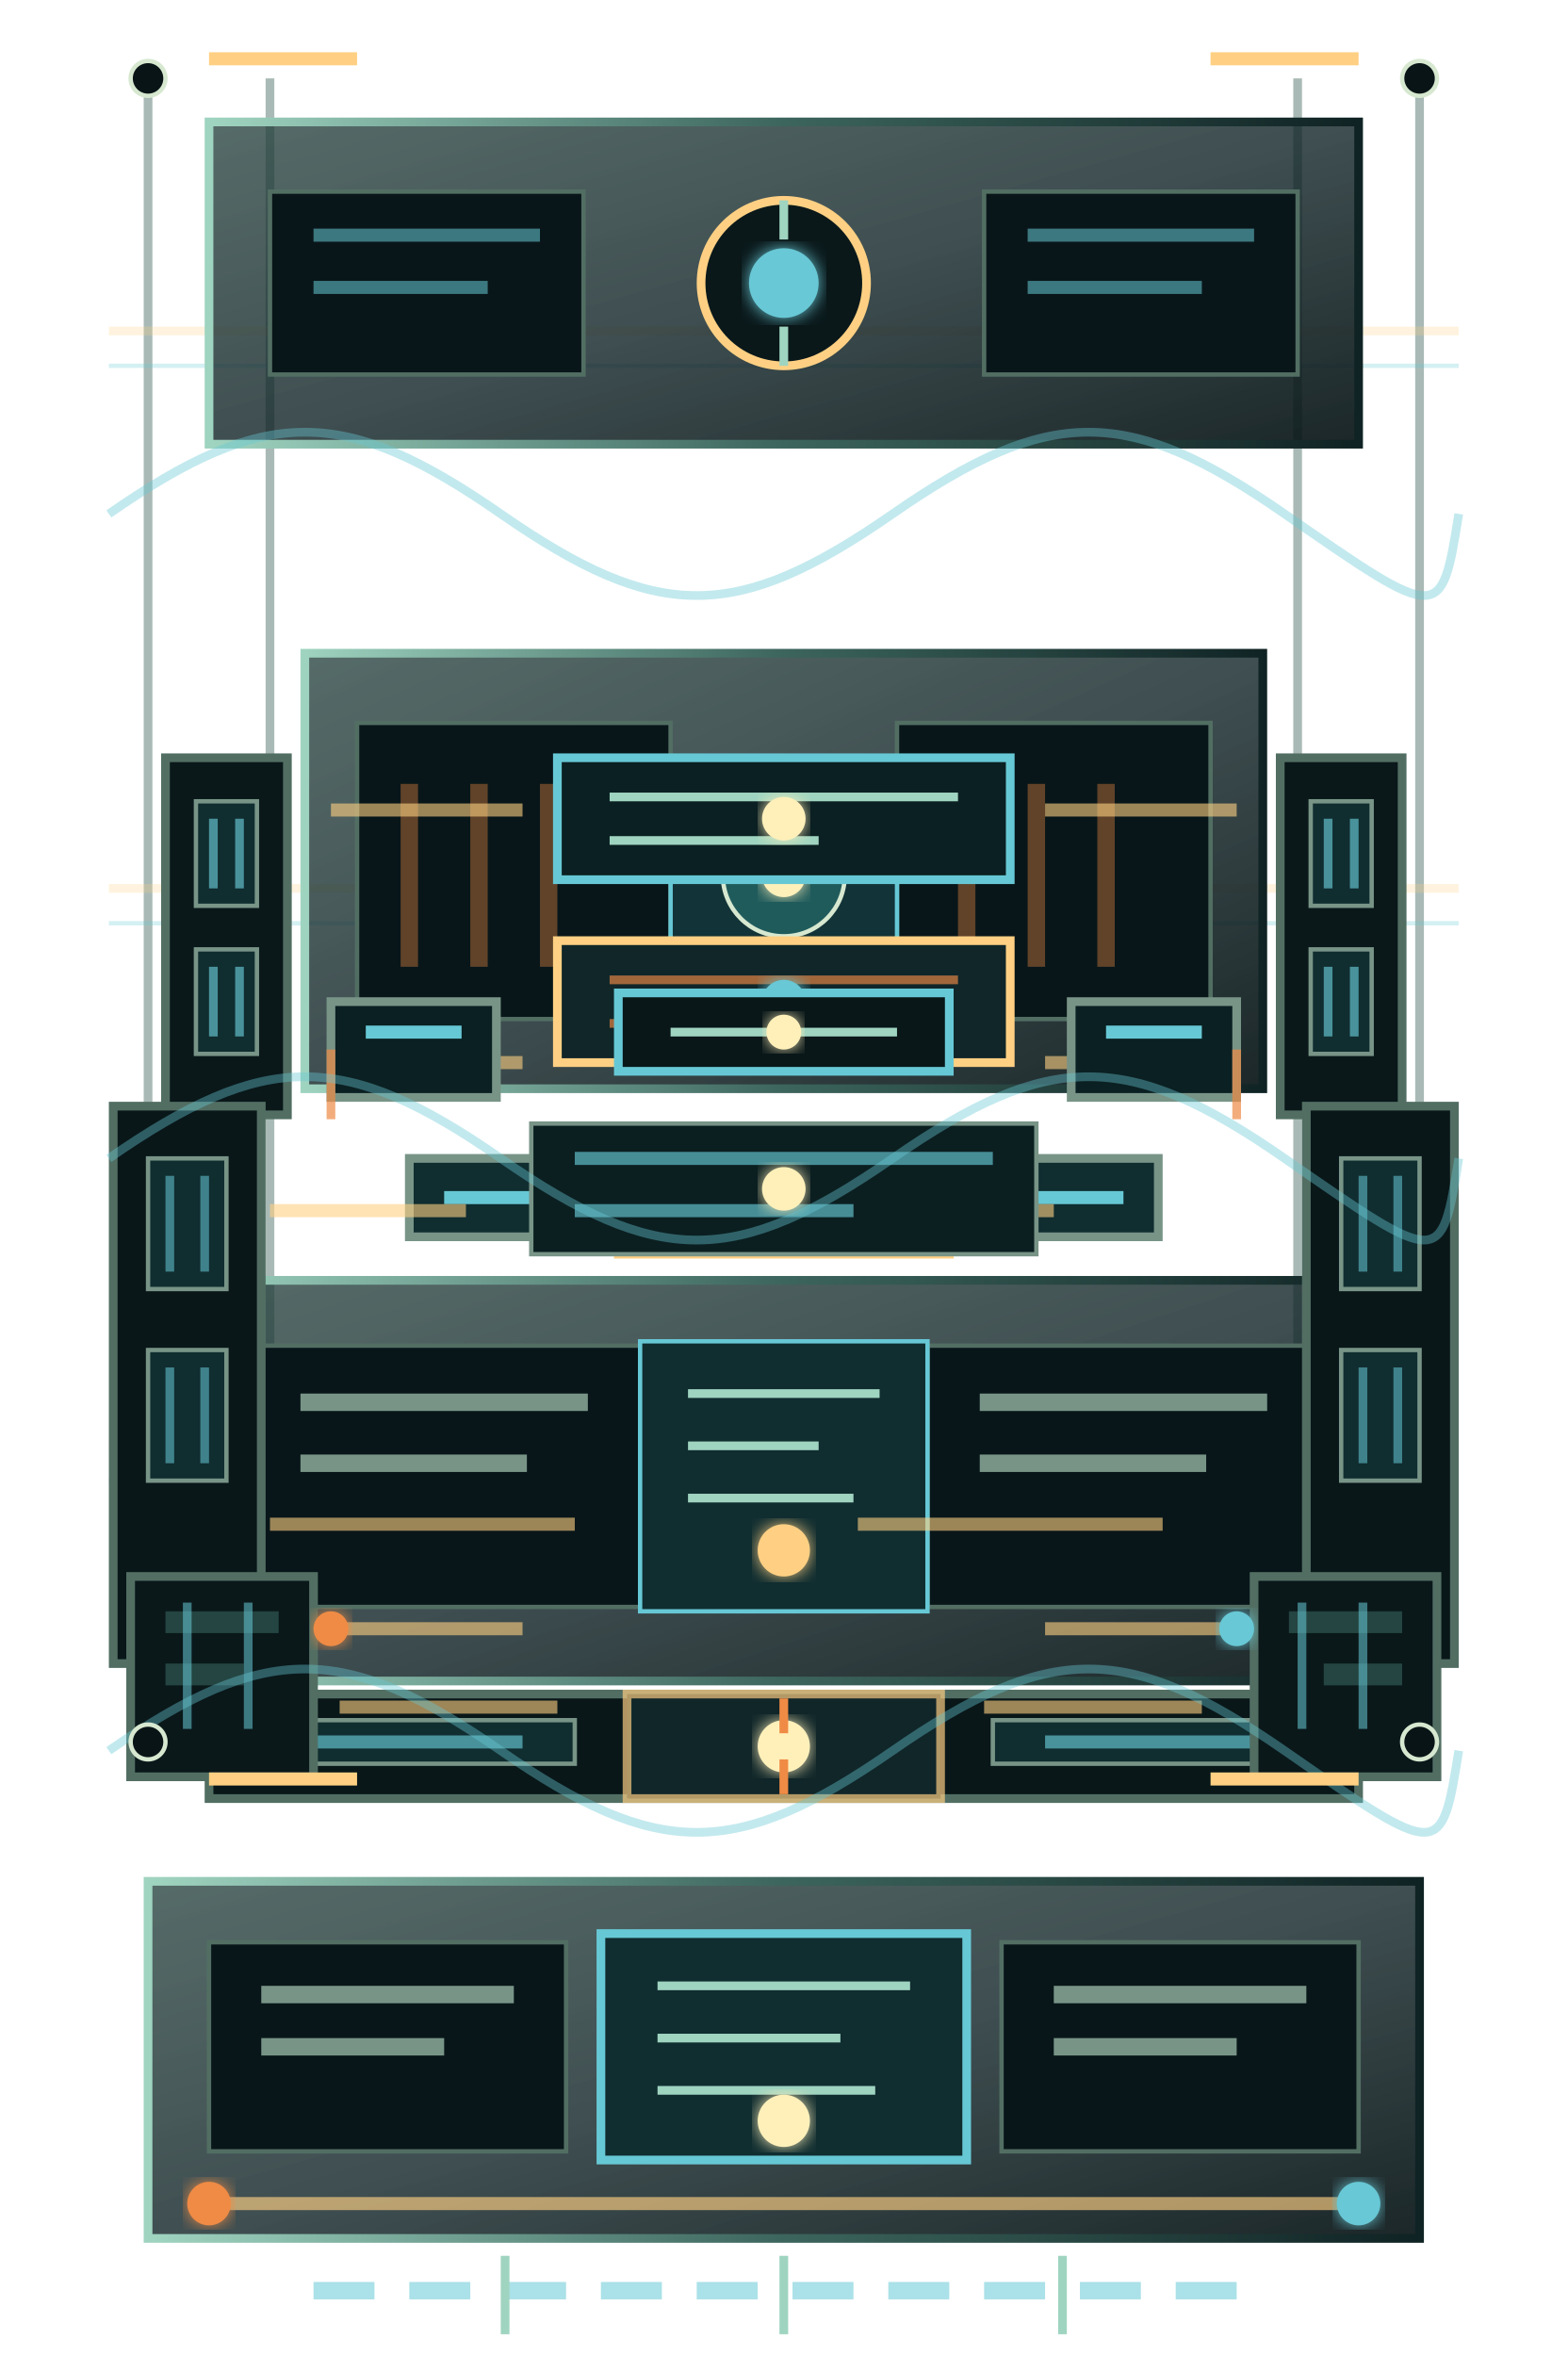
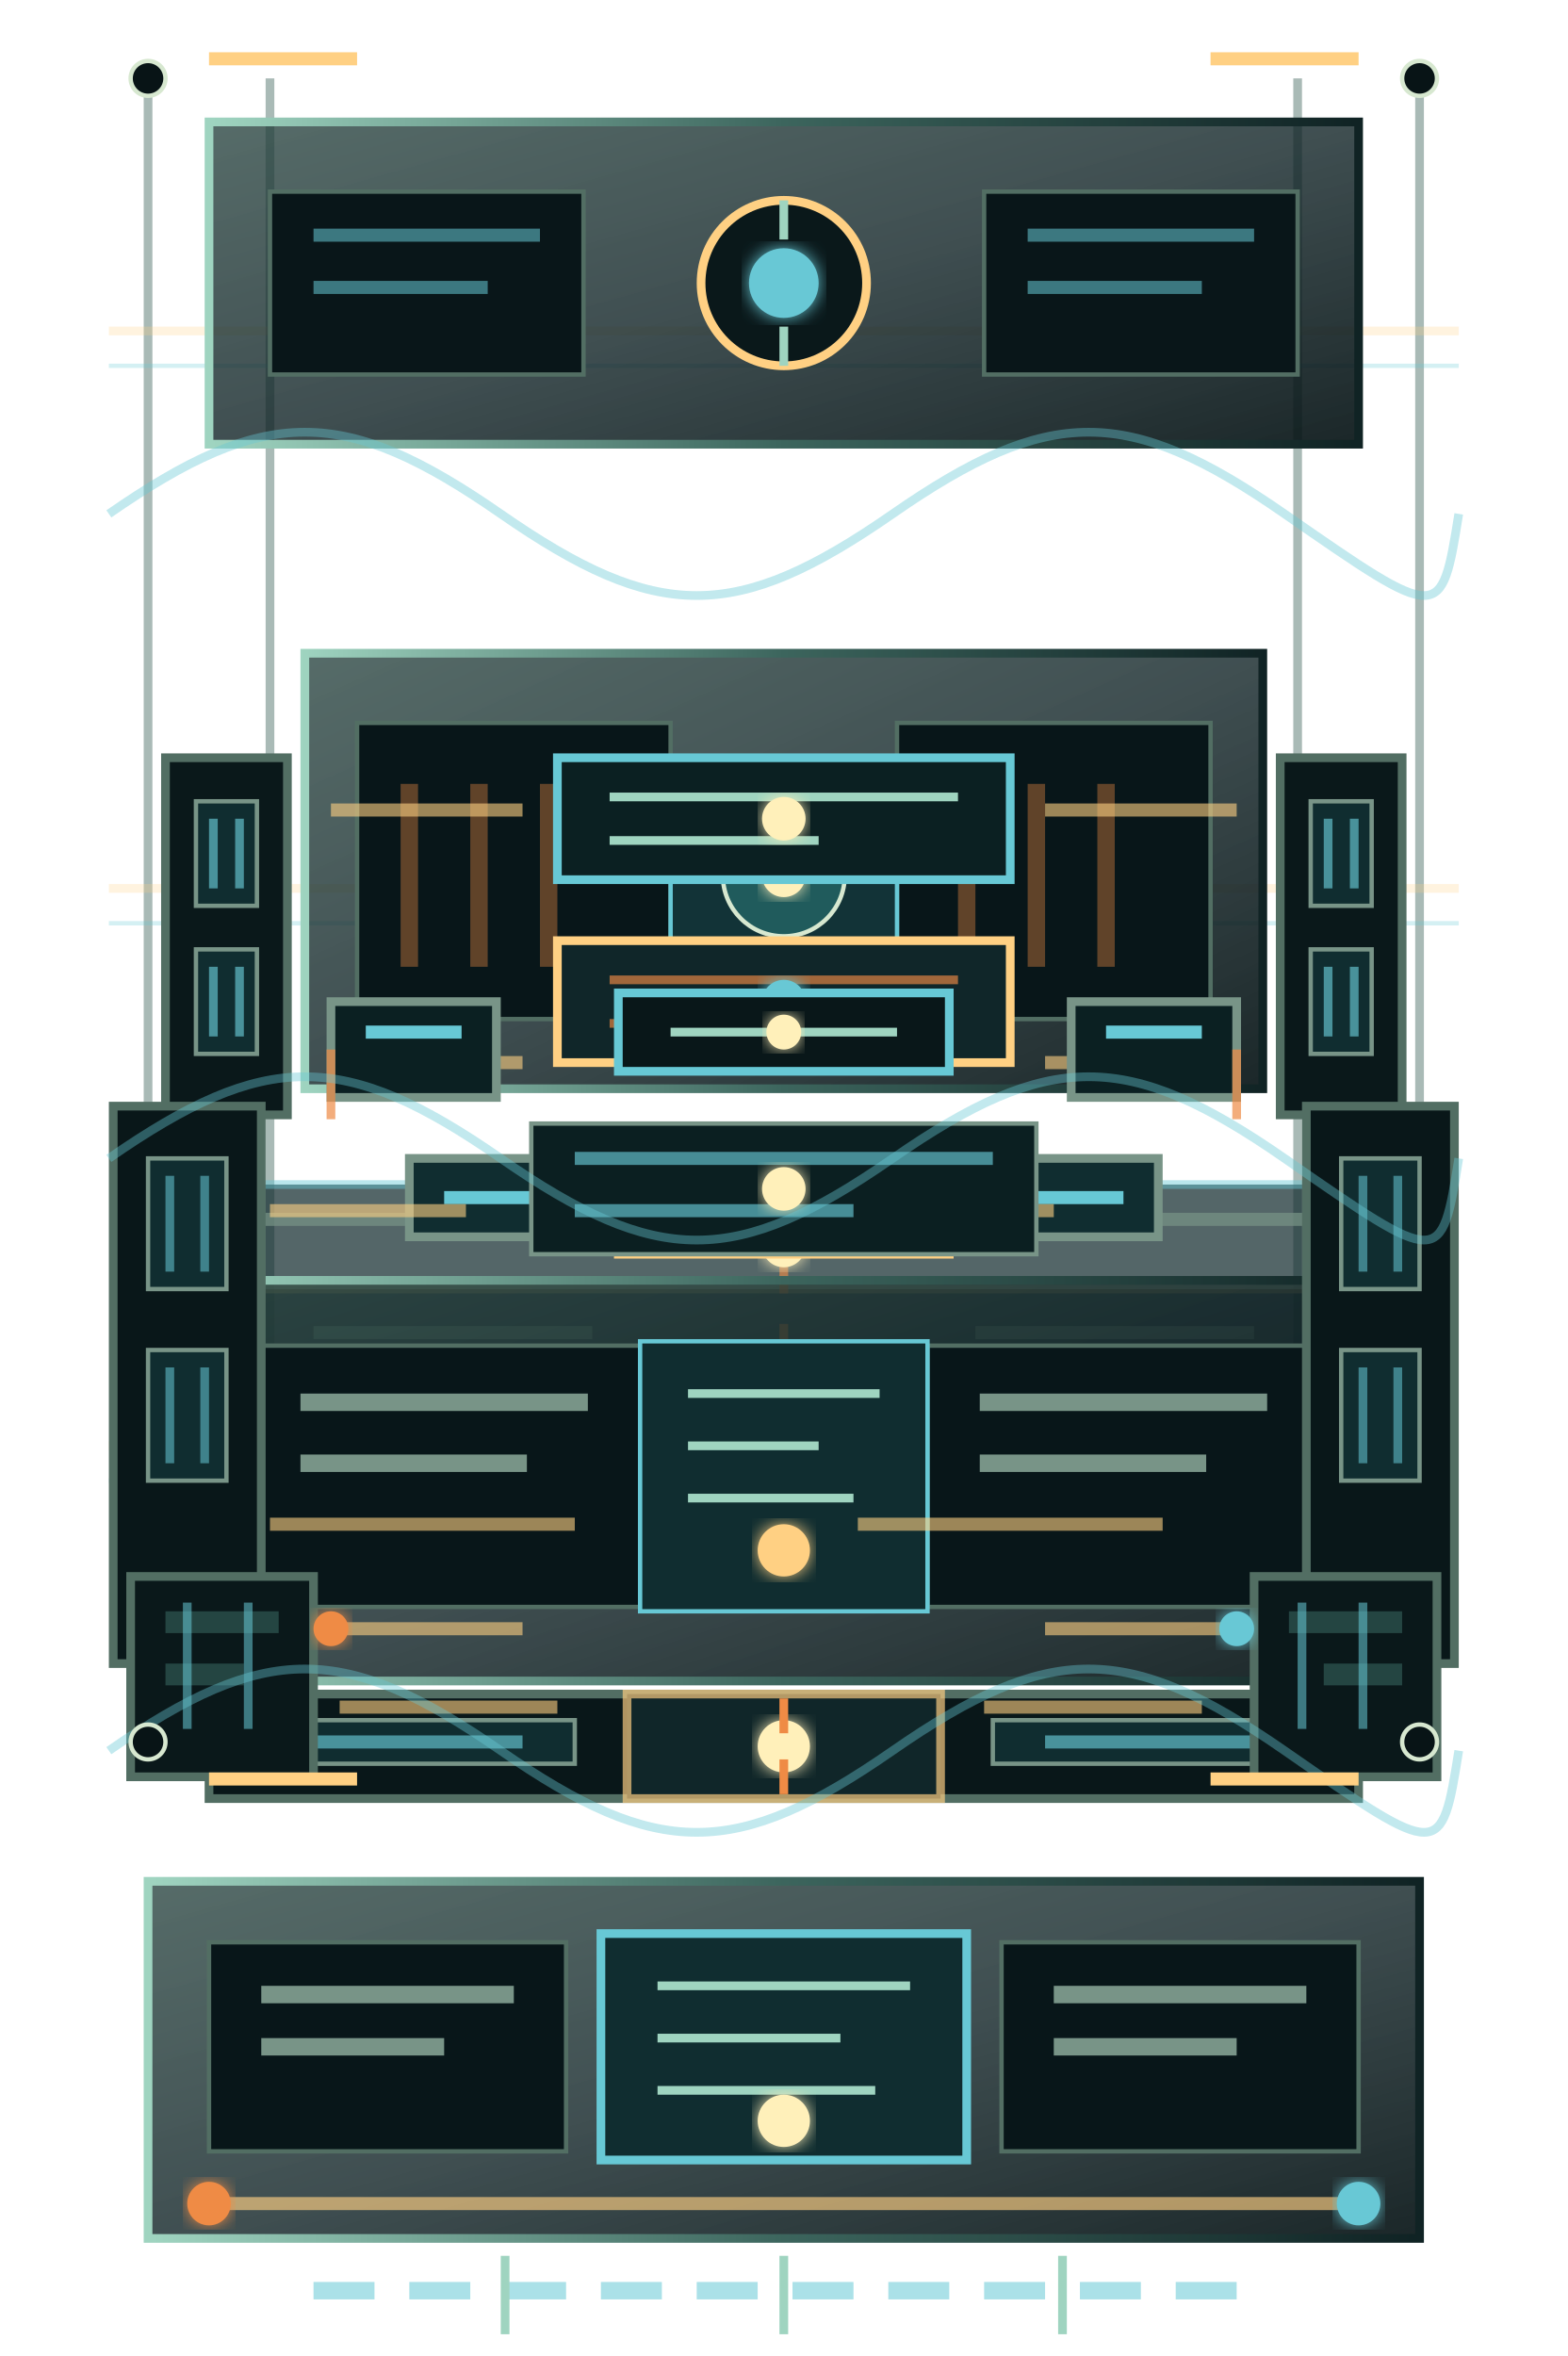
<svg xmlns="http://www.w3.org/2000/svg" viewBox="0 0 360 541" fill="none" role="img" aria-label="Route depth service field">
  <defs>
    <linearGradient id="bay" x1="0" y1="0" x2="1" y2="1">
      <stop stop-color="#26423e" stop-opacity=".78" />
      <stop offset=".5" stop-color="#102326" stop-opacity=".8" />
      <stop offset="1" stop-color="#071416" stop-opacity=".92" />
    </linearGradient>
    <linearGradient id="rail">
      <stop stop-color="#9fd4c0" />
      <stop offset=".5" stop-color="#3c655d" />
      <stop offset="1" stop-color="#102324" />
    </linearGradient>
    <filter id="glow">
      <feGaussianBlur stdDeviation="2" result="b" />
      <feMerge>
        <feMergeNode in="b" />
        <feMergeNode in="SourceGraphic" />
      </feMerge>
    </filter>
  </defs>
  <path d="M34 18v382M326 18v382M62 18v382M298 18v382" stroke="#42675e" stroke-opacity=".45" stroke-width="2" />
  <path d="M25 76h310M25 204h310M25 332h310" stroke="#ffd083" stroke-opacity=".25" stroke-width="2" />
  <path d="M25 84h310M25 212h310M25 340h310" stroke="#67c8d5" stroke-opacity=".28" />
  <path d="M48 28h264v74H48z" fill="url(#bay)" stroke="url(#rail)" stroke-width="2" />
  <path d="M62 44h72v42H62zM226 44h72v42h-72z" fill="#091619" stroke="#526e63" />
  <path d="M72 54h52M72 66h40M236 54h52M236 66h40" stroke="#67c8d5" stroke-opacity=".55" stroke-width="3" />
  <circle cx="180" cy="65" r="19" fill="#0a181a" stroke="#ffd083" stroke-width="2" />
  <circle cx="180" cy="65" r="8" fill="#67c8d5" filter="url(#glow)" />
  <path d="M180 46v9M180 75v9" stroke="#9fd4c0" stroke-width="2" />
  <path d="M70 150h220v100H70z" fill="url(#bay)" stroke="url(#rail)" stroke-width="2" />
  <path d="M82 166h72v68H82zM206 166h72v68h-72z" fill="#081619" stroke="#526e63" />
  <path d="M94 180v42M110 180v42M126 180v42M222 180v42M238 180v42M254 180v42" stroke="#ef8b45" stroke-opacity=".38" stroke-width="4" />
  <path d="M154 177h52v48h-52z" fill="#123337" stroke="#67c8d5" />
  <circle cx="180" cy="201" r="14" fill="#205b5c" stroke="#d7e8d0" />
  <circle cx="180" cy="201" r="5" fill="#fff0ba" filter="url(#glow)" />
+   <path d="M28 272h304l-28 24H56z" fill="#122c2f" fill-opacity=".72" stroke="#67c8d5" stroke-opacity=".45" stroke-width="2" />
+   <path d="M56 296h248l24 24H32z" fill="#0d2023" fill-opacity=".78" stroke="#ffd083" stroke-opacity=".35" stroke-width="2" />
+   <path d="M32 320h296l-24 24H56z" fill="#183336" fill-opacity=".58" stroke="#9fd4c0" stroke-opacity=".32" stroke-width="2" />
+   <path d="M48 280h88M224 280h88M72 306h64M224 306h64M48 334h88M224 334h88" stroke="#789487" stroke-opacity=".7" stroke-width="3" />
+   <path d="M180 274v70" stroke="#ef8b45" stroke-opacity=".62" stroke-width="2" stroke-dasharray="8 7" />
+   <circle cx="180" cy="286" r="5" fill="#fff0ba" filter="url(#glow)" />
+   <circle cx="180" cy="324" r="5" fill="#67c8d5" filter="url(#glow)" />
  <path d="M42 294h276v92H42z" fill="url(#bay)" stroke="url(#rail)" stroke-width="2" />
  <path d="M57 309h90v60H57zM213 309h90v60h-90z" fill="#081619" stroke="#526e63" />
  <path d="M69 322h66M69 336h52M225 322h66M225 336h52" stroke="#789487" stroke-width="4" />
  <path d="M147 308h66v62h-66z" fill="#102d30" stroke="#67c8d5" />
  <path d="M158 320h44M158 332h30M158 344h38" stroke="#9fd4c0" stroke-width="2" />
  <circle cx="180" cy="356" r="6" fill="#ffd083" filter="url(#glow)" />
  <path d="M38 174h28v82H38zM294 174h28v82h-28z" fill="#0a181a" stroke="#526e63" stroke-width="2" />
  <path d="M45 184h14v24H45zM45 218h14v24H45zM301 184h14v24h-14zM301 218h14v24h-14z" fill="#102d30" stroke="#789487" />
  <path d="M49 188v16M55 188v16M305 188v16M311 188v16M49 222v16M55 222v16M305 222v16M311 222v16" stroke="#67c8d5" stroke-opacity=".65" stroke-width="2" />
  <path d="M76 186h44M76 244h44M240 186h44M240 244h44" stroke="#ffd083" stroke-opacity=".6" stroke-width="3" />
  <path d="M128 174h104v28H128z" fill="#0b2022" stroke="#67c8d5" stroke-width="2" />
  <path d="M140 183h80M140 193h48" stroke="#9fd4c0" stroke-width="2" />
  <circle cx="180" cy="188" r="5" fill="#fff0ba" filter="url(#glow)" />
  <path d="M128 216h104v28H128z" fill="#102629" stroke="#ffd083" stroke-width="2" />
  <path d="M140 225h80M140 235h56" stroke="#ef8b45" stroke-opacity=".65" stroke-width="2" />
  <circle cx="180" cy="230" r="5" fill="#67c8d5" filter="url(#glow)" />
  <g stroke="#789487" stroke-width="2">
    <path d="M76 230h38v22H76z" fill="#0b2022" />
    <path d="M246 230h38v22h-38z" fill="#0b2022" />
    <path d="M94 266h42v18H94z" fill="#102d30" />
    <path d="M224 266h42v18h-42z" fill="#102d30" />
    <path d="M142 228h76v18h-76z" fill="#091719" stroke="#67c8d5" />
    <path d="M142 270h76v18h-76z" fill="#102629" stroke="#ffd083" />
  </g>
  <path d="M84 237h22M254 237h22M102 275h26M232 275h26" stroke="#67c8d5" stroke-width="3" />
  <path d="M154 237h52M154 279h52" stroke="#9fd4c0" stroke-width="2" />
  <circle cx="180" cy="237" r="4" fill="#fff0ba" filter="url(#glow)" />
  <circle cx="180" cy="279" r="4" fill="#ef8b45" filter="url(#glow)" />
  <path d="M76 241v16M284 241v16M136 275v-10M224 275v-10" stroke="#ef8b45" stroke-opacity=".7" stroke-width="2" />
  <path d="M26 254h34v128H26zM300 254h34v128h-34z" fill="#091719" stroke="#526e63" stroke-width="2" />
  <path d="M34 266h18v30H34zM34 310h18v30H34zM308 266h18v30h-18zM308 310h18v30h-18z" fill="#102d30" stroke="#789487" />
  <path d="M39 270v22M47 270v22M313 270v22M321 270v22M39 314v22M47 314v22M313 314v22M321 314v22" stroke="#67c8d5" stroke-opacity=".55" stroke-width="2" />
  <path d="M62 278h45M62 350h70M197 278h45M197 350h70" stroke="#ffd083" stroke-opacity=".6" stroke-width="3" />
  <path d="M122 258h116v30H122z" fill="#0b1f21" stroke="#789487" />
  <path d="M132 266h96M132 278h64" stroke="#67c8d5" stroke-opacity=".65" stroke-width="3" />
  <circle cx="180" cy="273" r="5" fill="#fff0ba" filter="url(#glow)" />
  <path d="M48 389h264v24H48z" fill="#091719" stroke="#526e63" stroke-width="2" />
  <path d="M60 395h72v10H60zM228 395h72v10h-72z" fill="#102d30" stroke="#789487" />
  <path d="M72 400h48M240 400h48" stroke="#67c8d5" stroke-opacity=".65" stroke-width="3" />
  <path d="M144 389h72v24h-72z" fill="#102629" stroke="#ffd083" stroke-opacity=".68" stroke-width="2" />
  <circle cx="180" cy="401" r="6" fill="#fff0ba" filter="url(#glow)" />
  <path d="M180 390v8M180 404v8" stroke="#ef8b45" stroke-width="2" />
  <circle cx="54" cy="401" r="4" fill="#ef8b45" />
  <circle cx="306" cy="401" r="4" fill="#67c8d5" />
  <path d="M30 362h42v46H30zM288 362h42v46h-42z" fill="#0a181a" stroke="#526e63" stroke-width="2" />
  <path d="M38 370h26v5H38zM38 382h18v5H38zM296 370h26v5h-26zM304 382h18v5h-18z" fill="#244542" />
  <path d="M43 368v29M57 368v29M299 368v29M313 368v29" stroke="#67c8d5" stroke-opacity=".55" stroke-width="2" />
  <path d="M78 374h42M240 374h42M78 392h50M226 392h50" stroke="#ffd083" stroke-opacity=".6" stroke-width="3" />
  <circle cx="76" cy="374" r="4" fill="#ef8b45" filter="url(#glow)" />
  <circle cx="284" cy="374" r="4" fill="#67c8d5" filter="url(#glow)" />
  <path d="M25 118c36-25 54-25 90 0s54 25 90 0 54-25 90 0 36 25 40 0M25 266c36-25 54-25 90 0s54 25 90 0 54-25 90 0 36 25 40 0M25 402c36-25 54-25 90 0s54 25 90 0 54-25 90 0 36 25 40 0" stroke="#67c8d5" stroke-opacity=".4" stroke-width="2" />
  <g fill="#081416" stroke="#d7e8d0">
    <circle cx="34" cy="18" r="4" />
    <circle cx="326" cy="18" r="4" />
    <circle cx="34" cy="400" r="4" />
    <circle cx="326" cy="400" r="4" />
  </g>
  <g fill="#ffd083">
    <rect x="48" y="12" width="34" height="3" />
    <rect x="278" y="12" width="34" height="3" />
    <rect x="48" y="407" width="34" height="3" />
    <rect x="278" y="407" width="34" height="3" />
  </g>
  <path d="M34 432h292v82H34z" fill="url(#bay)" stroke="url(#rail)" stroke-width="2" />
  <path d="M48 446h82v48H48zM230 446h82v48h-82z" fill="#081619" stroke="#526e63" />
  <path d="M60 458h58M60 470h42M242 458h58M242 470h42" stroke="#789487" stroke-width="4" />
  <path d="M138 444h84v52h-84z" fill="#102d30" stroke="#67c8d5" stroke-width="2" />
  <path d="M151 456h58M151 468h42M151 480h50" stroke="#9fd4c0" stroke-width="2" />
  <circle cx="180" cy="487" r="6" fill="#fff0ba" filter="url(#glow)" />
  <path d="M48 506h264" stroke="#ffd083" stroke-opacity=".65" stroke-width="3" />
  <circle cx="48" cy="506" r="5" fill="#ef8b45" filter="url(#glow)" />
  <circle cx="312" cy="506" r="5" fill="#67c8d5" filter="url(#glow)" />
  <path d="M72 526h216" stroke="#67c8d5" stroke-opacity=".55" stroke-width="4" stroke-dasharray="14 8" />
  <path d="M116 518v18M180 518v18M244 518v18" stroke="#9fd4c0" stroke-width="2" />
</svg>
